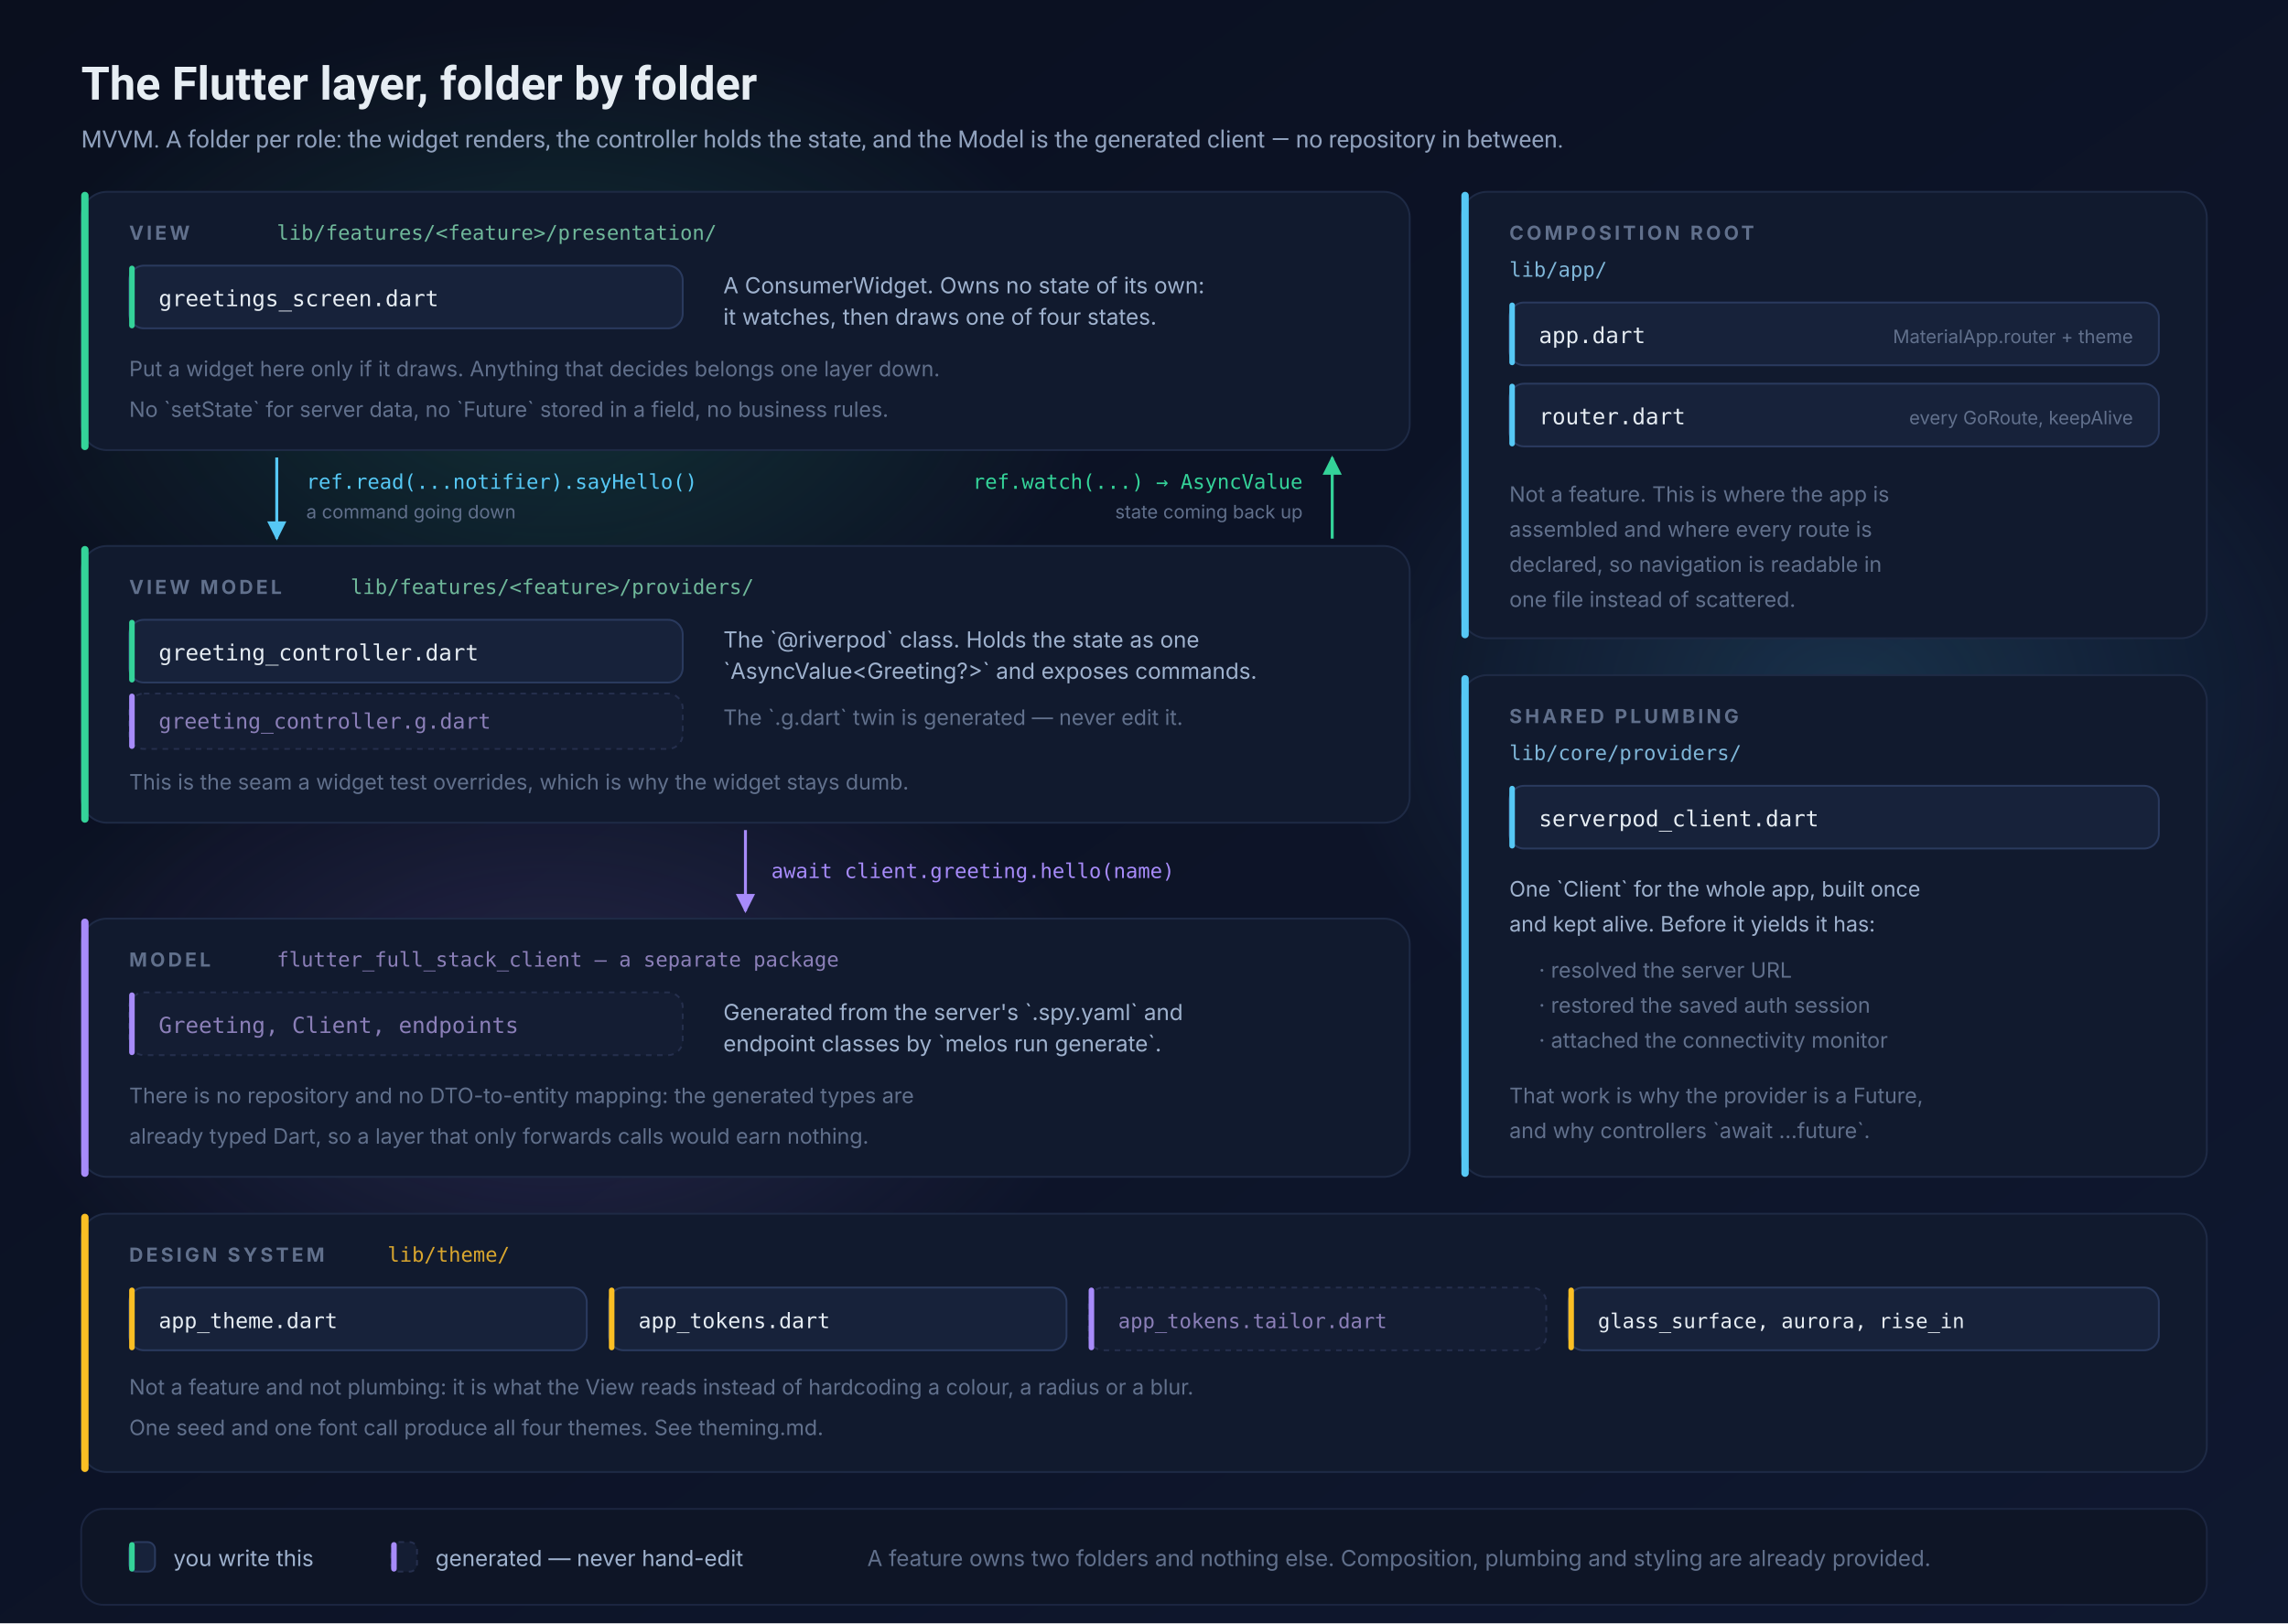
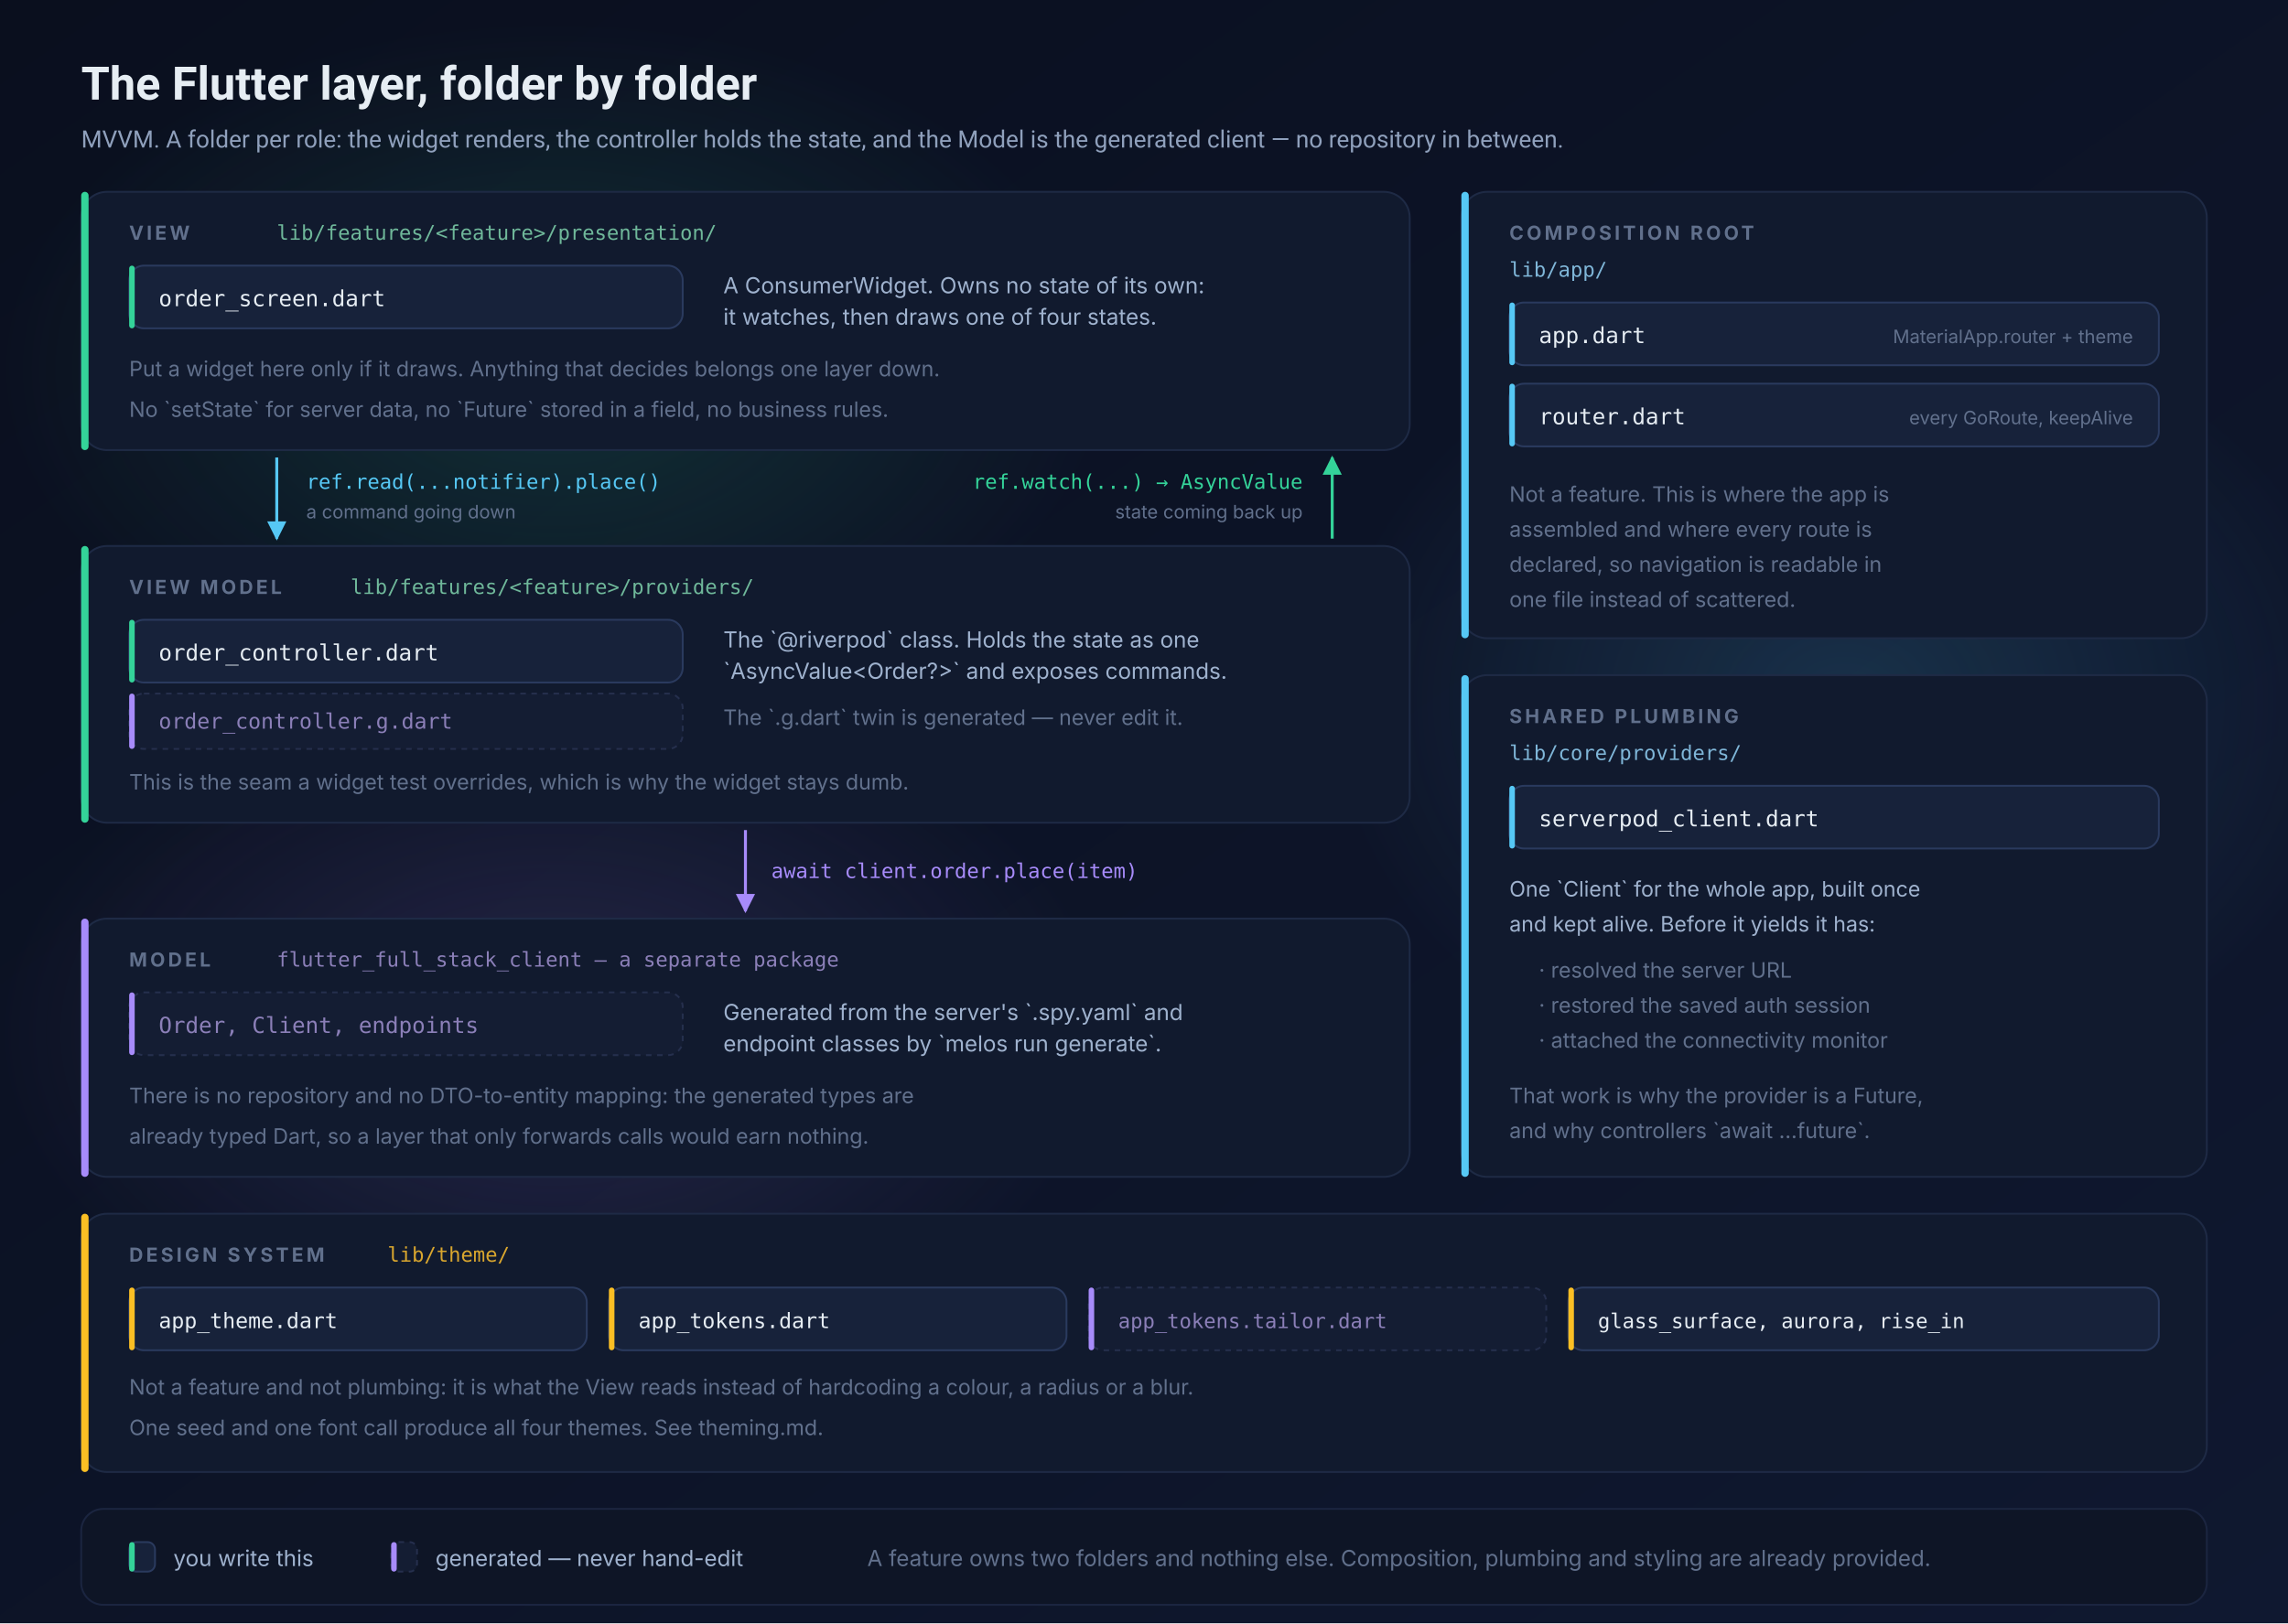
<svg xmlns="http://www.w3.org/2000/svg" viewBox="0 0 1240 880" width="1240" height="880" role="img" aria-label="The Flutter app is MVVM. The presentation folder holds the View, plain widgets that render state. The providers folder holds the ViewModel, a Riverpod controller that owns an AsyncValue and exposes commands. The Model layer is the generated client package, which is never hand-edited. Alongside them, lib/app wires the MaterialApp and the router, and lib/core/providers owns the single Serverpod client for the whole app.">
  <defs>
    <linearGradient id="bg" x1="0" y1="0" x2="1" y2="1">
      <stop offset="0" stop-color="#0A0F1E" />
      <stop offset="1" stop-color="#0F1830" />
    </linearGradient>
    <radialGradient id="glowCyan" cx="0.5" cy="0.5" r="0.5">
      <stop offset="0" stop-color="#56C8F5" stop-opacity="0.16" />
      <stop offset="1" stop-color="#56C8F5" stop-opacity="0" />
    </radialGradient>
    <radialGradient id="glowViolet" cx="0.5" cy="0.5" r="0.5">
      <stop offset="0" stop-color="#A78BFA" stop-opacity="0.16" />
      <stop offset="1" stop-color="#A78BFA" stop-opacity="0" />
    </radialGradient>
    <radialGradient id="glowEmerald" cx="0.5" cy="0.5" r="0.5">
      <stop offset="0" stop-color="#34D399" stop-opacity="0.16" />
      <stop offset="1" stop-color="#34D399" stop-opacity="0" />
    </radialGradient>
    <marker id="aEmerald" viewBox="0 0 10 10" refX="9" refY="5" markerWidth="6.5" markerHeight="6.5" orient="auto-start-reverse">
      <path d="M0,0 L10,5 L0,10 z" fill="#34D399" />
    </marker>
    <marker id="aCyan" viewBox="0 0 10 10" refX="9" refY="5" markerWidth="6.5" markerHeight="6.5" orient="auto-start-reverse">
      <path d="M0,0 L10,5 L0,10 z" fill="#56C8F5" />
    </marker>
    <marker id="aViolet" viewBox="0 0 10 10" refX="9" refY="5" markerWidth="6.5" markerHeight="6.5" orient="auto-start-reverse">
      <path d="M0,0 L10,5 L0,10 z" fill="#A78BFA" />
    </marker>
  </defs>
  <rect width="1240" height="880" fill="url(#bg)" />
  <ellipse cx="300" cy="200" rx="300" ry="190" fill="url(#glowEmerald)" />
  <ellipse cx="300" cy="560" rx="300" ry="190" fill="url(#glowViolet)" />
  <ellipse cx="1000" cy="380" rx="280" ry="220" fill="url(#glowCyan)" />
  <text x="44" y="54" font-family="-apple-system, BlinkMacSystemFont, 'Segoe UI', Roboto, sans-serif" font-size="25" font-weight="700" fill="#E6EDF3">The Flutter layer, folder by folder</text>
  <text x="44" y="80" font-family="-apple-system, BlinkMacSystemFont, 'Segoe UI', Roboto, sans-serif" font-size="13" fill="#8FA0BC">MVVM. A folder per role: the widget renders, the controller holds the state, and the Model is the generated client — no repository in between.</text>
  <rect x="44" y="104" width="720" height="140" rx="14" fill="#111A2E" stroke="#1E2A45" />
  <rect x="44" y="104" width="4" height="140" rx="2" fill="#34D399" />
  <text x="70" y="130" font-family="-apple-system, BlinkMacSystemFont, sans-serif" font-size="10.5" font-weight="700" letter-spacing="1.6" fill="#61708C">VIEW</text>
  <text x="150" y="130" font-family="ui-monospace, 'SF Mono', Menlo, Consolas, monospace" font-size="11" fill="#6FB89A">lib/features/&lt;feature&gt;/presentation/</text>
  <rect x="70" y="144" width="300" height="34" rx="8" fill="#17223A" stroke="#2A3A5E" />
  <rect x="70" y="144" width="3" height="34" rx="1.5" fill="#34D399" />
-   <text x="86" y="166" font-family="ui-monospace, 'SF Mono', Menlo, Consolas, monospace" font-size="12" fill="#E6EDF3">greetings_screen.dart</text>
+   <text x="86" y="166" font-family="ui-monospace, 'SF Mono', Menlo, Consolas, monospace" font-size="12" fill="#E6EDF3">order_screen.dart</text>
  <text x="392" y="159" font-family="-apple-system, BlinkMacSystemFont, sans-serif" font-size="12" fill="#9FB2CE">A ConsumerWidget. Owns no state of its own:</text>
  <text x="392" y="176" font-family="-apple-system, BlinkMacSystemFont, sans-serif" font-size="12" fill="#9FB2CE">it watches, then draws one of four states.</text>
  <text x="70" y="204" font-family="-apple-system, BlinkMacSystemFont, sans-serif" font-size="11.5" fill="#61708C">Put a widget here only if it draws. Anything that decides belongs one layer down.</text>
  <text x="70" y="226" font-family="-apple-system, BlinkMacSystemFont, sans-serif" font-size="11.5" fill="#61708C">No `setState` for server data, no `Future` stored in a field, no business rules.</text>
  <line x1="150" y1="248" x2="150" y2="292" stroke="#56C8F5" stroke-width="1.6" marker-end="url(#aCyan)" />
-   <text x="166" y="265" font-family="ui-monospace, 'SF Mono', Menlo, Consolas, monospace" font-size="11" fill="#56C8F5">ref.read(...notifier).sayHello()</text>
+   <text x="166" y="265" font-family="ui-monospace, 'SF Mono', Menlo, Consolas, monospace" font-size="11" fill="#56C8F5">ref.read(...notifier).place()</text>
  <text x="166" y="281" font-family="-apple-system, BlinkMacSystemFont, sans-serif" font-size="10" fill="#61708C">a command going down</text>
  <line x1="722" y1="292" x2="722" y2="248" stroke="#34D399" stroke-width="1.6" marker-end="url(#aEmerald)" />
  <text x="706" y="265" text-anchor="end" font-family="ui-monospace, 'SF Mono', Menlo, Consolas, monospace" font-size="11" fill="#34D399">ref.watch(...) → AsyncValue</text>
  <text x="706" y="281" text-anchor="end" font-family="-apple-system, BlinkMacSystemFont, sans-serif" font-size="10" fill="#61708C">state coming back up</text>
  <rect x="44" y="296" width="720" height="150" rx="14" fill="#111A2E" stroke="#1E2A45" />
  <rect x="44" y="296" width="4" height="150" rx="2" fill="#34D399" />
  <text x="70" y="322" font-family="-apple-system, BlinkMacSystemFont, sans-serif" font-size="10.5" font-weight="700" letter-spacing="1.6" fill="#61708C">VIEW MODEL</text>
  <text x="190" y="322" font-family="ui-monospace, 'SF Mono', Menlo, Consolas, monospace" font-size="11" fill="#6FB89A">lib/features/&lt;feature&gt;/providers/</text>
  <rect x="70" y="336" width="300" height="34" rx="8" fill="#17223A" stroke="#2A3A5E" />
  <rect x="70" y="336" width="3" height="34" rx="1.5" fill="#34D399" />
-   <text x="86" y="358" font-family="ui-monospace, 'SF Mono', Menlo, Consolas, monospace" font-size="12" fill="#E6EDF3">greeting_controller.dart</text>
+   <text x="86" y="358" font-family="ui-monospace, 'SF Mono', Menlo, Consolas, monospace" font-size="12" fill="#E6EDF3">order_controller.dart</text>
  <rect x="70" y="376" width="300" height="30" rx="8" fill="#141D33" stroke="#252F4D" stroke-dasharray="3 3" />
  <rect x="70" y="376" width="3" height="30" rx="1.5" fill="#A78BFA" />
-   <text x="86" y="395" font-family="ui-monospace, 'SF Mono', Menlo, Consolas, monospace" font-size="11.5" fill="#8B7FB8">greeting_controller.g.dart</text>
+   <text x="86" y="395" font-family="ui-monospace, 'SF Mono', Menlo, Consolas, monospace" font-size="11.5" fill="#8B7FB8">order_controller.g.dart</text>
  <text x="392" y="351" font-family="-apple-system, BlinkMacSystemFont, sans-serif" font-size="12" fill="#9FB2CE">The `@riverpod` class. Holds the state as one</text>
-   <text x="392" y="368" font-family="-apple-system, BlinkMacSystemFont, sans-serif" font-size="12" fill="#9FB2CE">`AsyncValue&lt;Greeting?&gt;` and exposes commands.</text>
+   <text x="392" y="368" font-family="-apple-system, BlinkMacSystemFont, sans-serif" font-size="12" fill="#9FB2CE">`AsyncValue&lt;Order?&gt;` and exposes commands.</text>
  <text x="392" y="393" font-family="-apple-system, BlinkMacSystemFont, sans-serif" font-size="11.5" fill="#61708C">The `.g.dart` twin is generated — never edit it.</text>
  <text x="70" y="428" font-family="-apple-system, BlinkMacSystemFont, sans-serif" font-size="11.5" fill="#61708C">This is the seam a widget test overrides, which is why the widget stays dumb.</text>
  <line x1="404" y1="450" x2="404" y2="494" stroke="#A78BFA" stroke-width="1.6" marker-end="url(#aViolet)" />
-   <text x="418" y="476" font-family="ui-monospace, 'SF Mono', Menlo, Consolas, monospace" font-size="11" fill="#A78BFA">await client.greeting.hello(name)</text>
+   <text x="418" y="476" font-family="ui-monospace, 'SF Mono', Menlo, Consolas, monospace" font-size="11" fill="#A78BFA">await client.order.place(item)</text>
  <rect x="44" y="498" width="720" height="140" rx="14" fill="#111A2E" stroke="#1E2A45" />
  <rect x="44" y="498" width="4" height="140" rx="2" fill="#A78BFA" />
  <text x="70" y="524" font-family="-apple-system, BlinkMacSystemFont, sans-serif" font-size="10.5" font-weight="700" letter-spacing="1.6" fill="#61708C">MODEL</text>
  <text x="150" y="524" font-family="ui-monospace, 'SF Mono', Menlo, Consolas, monospace" font-size="11" fill="#8B7FB8">flutter_full_stack_client — a separate package</text>
  <rect x="70" y="538" width="300" height="34" rx="8" fill="#141D33" stroke="#252F4D" stroke-dasharray="3 3" />
  <rect x="70" y="538" width="3" height="34" rx="1.5" fill="#A78BFA" />
-   <text x="86" y="560" font-family="ui-monospace, 'SF Mono', Menlo, Consolas, monospace" font-size="12" fill="#8B7FB8">Greeting, Client, endpoints</text>
+   <text x="86" y="560" font-family="ui-monospace, 'SF Mono', Menlo, Consolas, monospace" font-size="12" fill="#8B7FB8">Order, Client, endpoints</text>
  <text x="392" y="553" font-family="-apple-system, BlinkMacSystemFont, sans-serif" font-size="12" fill="#9FB2CE">Generated from the server's `.spy.yaml` and</text>
  <text x="392" y="570" font-family="-apple-system, BlinkMacSystemFont, sans-serif" font-size="12" fill="#9FB2CE">endpoint classes by `melos run generate`.</text>
  <text x="70" y="598" font-family="-apple-system, BlinkMacSystemFont, sans-serif" font-size="11.5" fill="#61708C">There is no repository and no DTO-to-entity mapping: the generated types are</text>
  <text x="70" y="620" font-family="-apple-system, BlinkMacSystemFont, sans-serif" font-size="11.5" fill="#61708C">already typed Dart, so a layer that only forwards calls would earn nothing.</text>
  <rect x="792" y="104" width="404" height="242" rx="14" fill="#111A2E" stroke="#1E2A45" />
  <rect x="792" y="104" width="4" height="242" rx="2" fill="#56C8F5" />
  <text x="818" y="130" font-family="-apple-system, BlinkMacSystemFont, sans-serif" font-size="10.5" font-weight="700" letter-spacing="1.6" fill="#61708C">COMPOSITION ROOT</text>
  <text x="818" y="150" font-family="ui-monospace, 'SF Mono', Menlo, Consolas, monospace" font-size="11" fill="#7FB6D8">lib/app/</text>
  <rect x="818" y="164" width="352" height="34" rx="8" fill="#17223A" stroke="#2A3A5E" />
  <rect x="818" y="164" width="3" height="34" rx="1.5" fill="#56C8F5" />
  <text x="834" y="186" font-family="ui-monospace, 'SF Mono', Menlo, Consolas, monospace" font-size="12" fill="#E6EDF3">app.dart</text>
  <text x="1156" y="186" text-anchor="end" font-family="-apple-system, BlinkMacSystemFont, sans-serif" font-size="10" fill="#61708C">MaterialApp.router + theme</text>
  <rect x="818" y="208" width="352" height="34" rx="8" fill="#17223A" stroke="#2A3A5E" />
  <rect x="818" y="208" width="3" height="34" rx="1.5" fill="#56C8F5" />
  <text x="834" y="230" font-family="ui-monospace, 'SF Mono', Menlo, Consolas, monospace" font-size="12" fill="#E6EDF3">router.dart</text>
  <text x="1156" y="230" text-anchor="end" font-family="-apple-system, BlinkMacSystemFont, sans-serif" font-size="10" fill="#61708C">every GoRoute, keepAlive</text>
  <text x="818" y="272" font-family="-apple-system, BlinkMacSystemFont, sans-serif" font-size="11.5" fill="#61708C">Not a feature. This is where the app is</text>
  <text x="818" y="291" font-family="-apple-system, BlinkMacSystemFont, sans-serif" font-size="11.5" fill="#61708C">assembled and where every route is</text>
  <text x="818" y="310" font-family="-apple-system, BlinkMacSystemFont, sans-serif" font-size="11.5" fill="#61708C">declared, so navigation is readable in</text>
  <text x="818" y="329" font-family="-apple-system, BlinkMacSystemFont, sans-serif" font-size="11.5" fill="#61708C">one file instead of scattered.</text>
  <rect x="792" y="366" width="404" height="272" rx="14" fill="#111A2E" stroke="#1E2A45" />
  <rect x="792" y="366" width="4" height="272" rx="2" fill="#56C8F5" />
  <text x="818" y="392" font-family="-apple-system, BlinkMacSystemFont, sans-serif" font-size="10.5" font-weight="700" letter-spacing="1.6" fill="#61708C">SHARED PLUMBING</text>
  <text x="818" y="412" font-family="ui-monospace, 'SF Mono', Menlo, Consolas, monospace" font-size="11" fill="#7FB6D8">lib/core/providers/</text>
  <rect x="818" y="426" width="352" height="34" rx="8" fill="#17223A" stroke="#2A3A5E" />
  <rect x="818" y="426" width="3" height="34" rx="1.5" fill="#56C8F5" />
  <text x="834" y="448" font-family="ui-monospace, 'SF Mono', Menlo, Consolas, monospace" font-size="12" fill="#E6EDF3">serverpod_client.dart</text>
  <text x="818" y="486" font-family="-apple-system, BlinkMacSystemFont, sans-serif" font-size="11.5" fill="#9FB2CE">One `Client` for the whole app, built once</text>
  <text x="818" y="505" font-family="-apple-system, BlinkMacSystemFont, sans-serif" font-size="11.5" fill="#9FB2CE">and kept alive. Before it yields it has:</text>
  <text x="834" y="530" font-family="-apple-system, BlinkMacSystemFont, sans-serif" font-size="11.5" fill="#61708C">· resolved the server URL</text>
  <text x="834" y="549" font-family="-apple-system, BlinkMacSystemFont, sans-serif" font-size="11.5" fill="#61708C">· restored the saved auth session</text>
  <text x="834" y="568" font-family="-apple-system, BlinkMacSystemFont, sans-serif" font-size="11.5" fill="#61708C">· attached the connectivity monitor</text>
  <text x="818" y="598" font-family="-apple-system, BlinkMacSystemFont, sans-serif" font-size="11.5" fill="#61708C">That work is why the provider is a Future,</text>
  <text x="818" y="617" font-family="-apple-system, BlinkMacSystemFont, sans-serif" font-size="11.5" fill="#61708C">and why controllers `await ...future`.</text>
  <rect x="44" y="658" width="1152" height="140" rx="14" fill="#111A2E" stroke="#1E2A45" />
  <rect x="44" y="658" width="4" height="140" rx="2" fill="#FBBF24" />
  <text x="70" y="684" font-family="-apple-system, BlinkMacSystemFont, sans-serif" font-size="10.5" font-weight="700" letter-spacing="1.6" fill="#61708C">DESIGN SYSTEM</text>
  <text x="210" y="684" font-family="ui-monospace, 'SF Mono', Menlo, Consolas, monospace" font-size="11" fill="#D9A62E">lib/theme/</text>
  <rect x="70" y="698" width="248" height="34" rx="8" fill="#17223A" stroke="#2A3A5E" />
  <rect x="70" y="698" width="3" height="34" rx="1.5" fill="#FBBF24" />
  <text x="86" y="720" font-family="ui-monospace, 'SF Mono', Menlo, Consolas, monospace" font-size="11.5" fill="#E6EDF3">app_theme.dart</text>
  <rect x="330" y="698" width="248" height="34" rx="8" fill="#17223A" stroke="#2A3A5E" />
  <rect x="330" y="698" width="3" height="34" rx="1.5" fill="#FBBF24" />
  <text x="346" y="720" font-family="ui-monospace, 'SF Mono', Menlo, Consolas, monospace" font-size="11.5" fill="#E6EDF3">app_tokens.dart</text>
  <rect x="590" y="698" width="248" height="34" rx="8" fill="#141D33" stroke="#252F4D" stroke-dasharray="3 3" />
  <rect x="590" y="698" width="3" height="34" rx="1.5" fill="#A78BFA" />
  <text x="606" y="720" font-family="ui-monospace, 'SF Mono', Menlo, Consolas, monospace" font-size="11" fill="#8B7FB8">app_tokens.tailor.dart</text>
  <rect x="850" y="698" width="320" height="34" rx="8" fill="#17223A" stroke="#2A3A5E" />
  <rect x="850" y="698" width="3" height="34" rx="1.5" fill="#FBBF24" />
  <text x="866" y="720" font-family="ui-monospace, 'SF Mono', Menlo, Consolas, monospace" font-size="11" fill="#E6EDF3">glass_surface, aurora, rise_in</text>
  <text x="70" y="756" font-family="-apple-system, BlinkMacSystemFont, sans-serif" font-size="11.5" fill="#61708C">Not a feature and not plumbing: it is what the View reads instead of hardcoding a colour, a radius or a blur.</text>
  <text x="70" y="778" font-family="-apple-system, BlinkMacSystemFont, sans-serif" font-size="11.5" fill="#61708C">One seed and one font call produce all four themes. See theming.md.</text>
  <rect x="44" y="818" width="1152" height="52" rx="12" fill="#0E1526" stroke="#1B2540" />
  <rect x="70" y="836" width="14" height="16" rx="4" fill="#17223A" stroke="#2A3A5E" />
  <rect x="70" y="836" width="3" height="16" rx="1.5" fill="#34D399" />
  <text x="94" y="849" font-family="-apple-system, BlinkMacSystemFont, sans-serif" font-size="12" fill="#9FB2CE">you write this</text>
  <rect x="212" y="836" width="14" height="16" rx="4" fill="#141D33" stroke="#252F4D" stroke-dasharray="3 3" />
  <rect x="212" y="836" width="3" height="16" rx="1.5" fill="#A78BFA" />
  <text x="236" y="849" font-family="-apple-system, BlinkMacSystemFont, sans-serif" font-size="12" fill="#9FB2CE">generated — never hand-edit</text>
  <text x="470" y="849" font-family="-apple-system, BlinkMacSystemFont, sans-serif" font-size="12" fill="#61708C">A feature owns two folders and nothing else. Composition, plumbing and styling are already provided.</text>
</svg>
